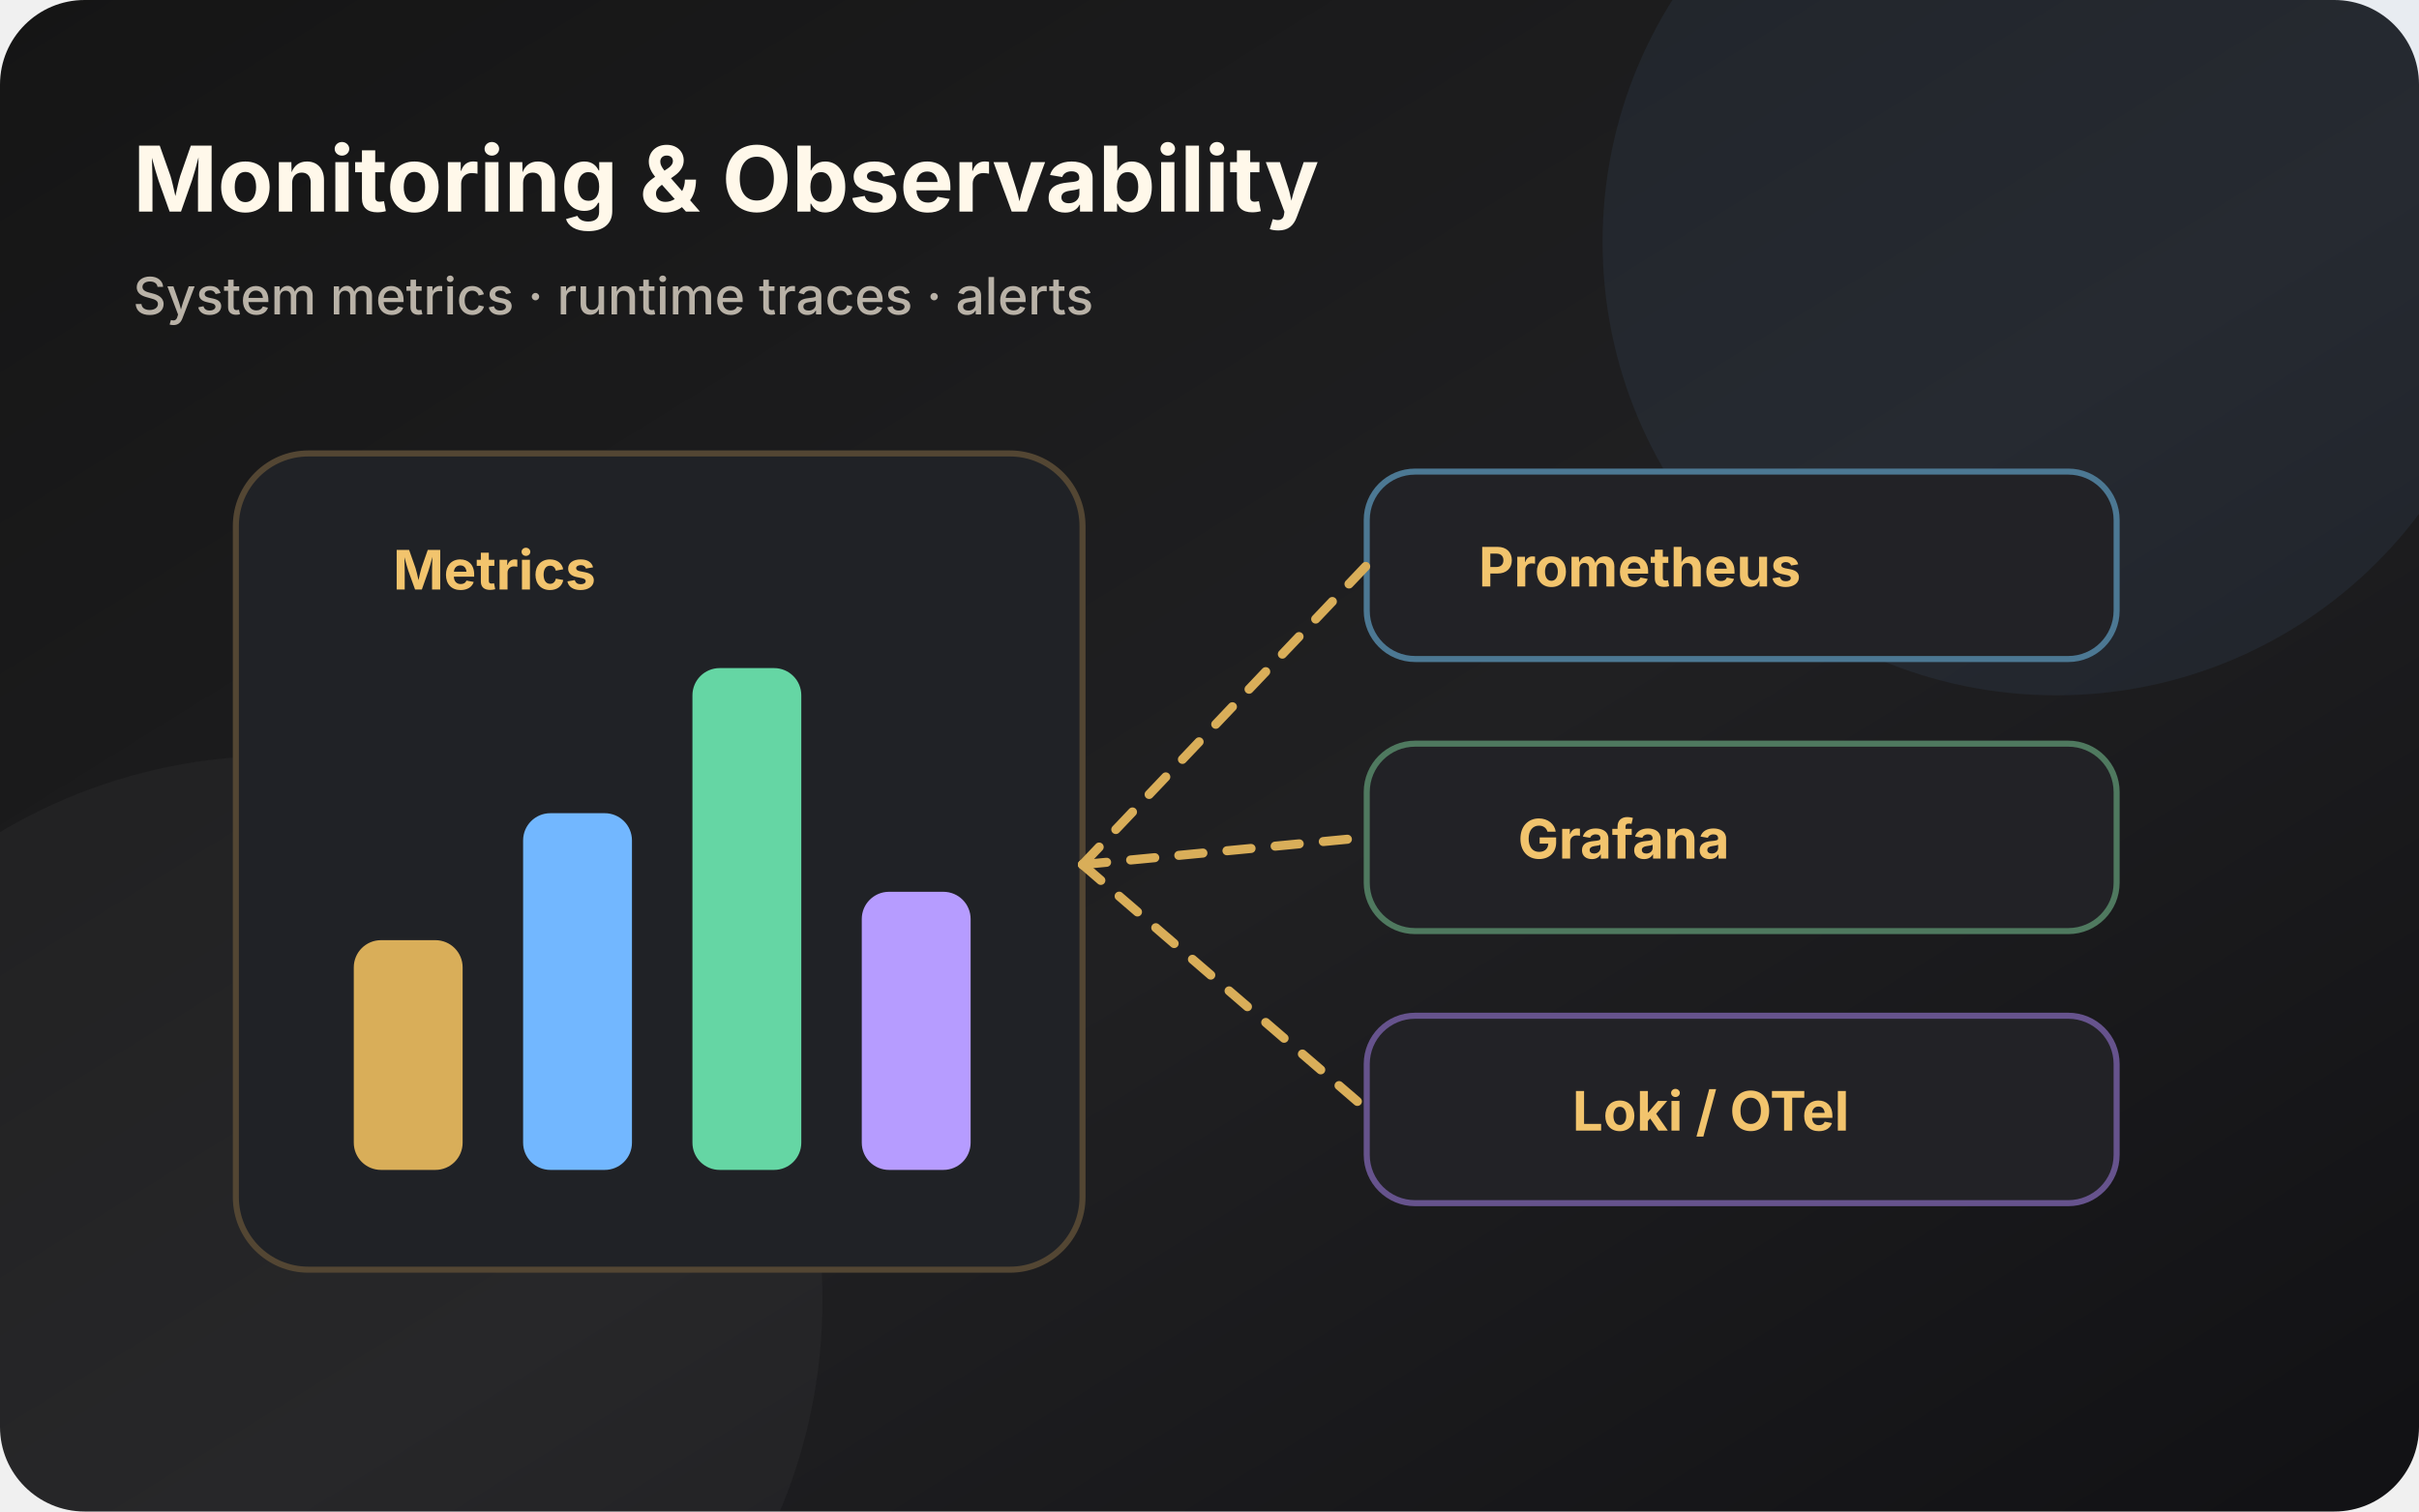
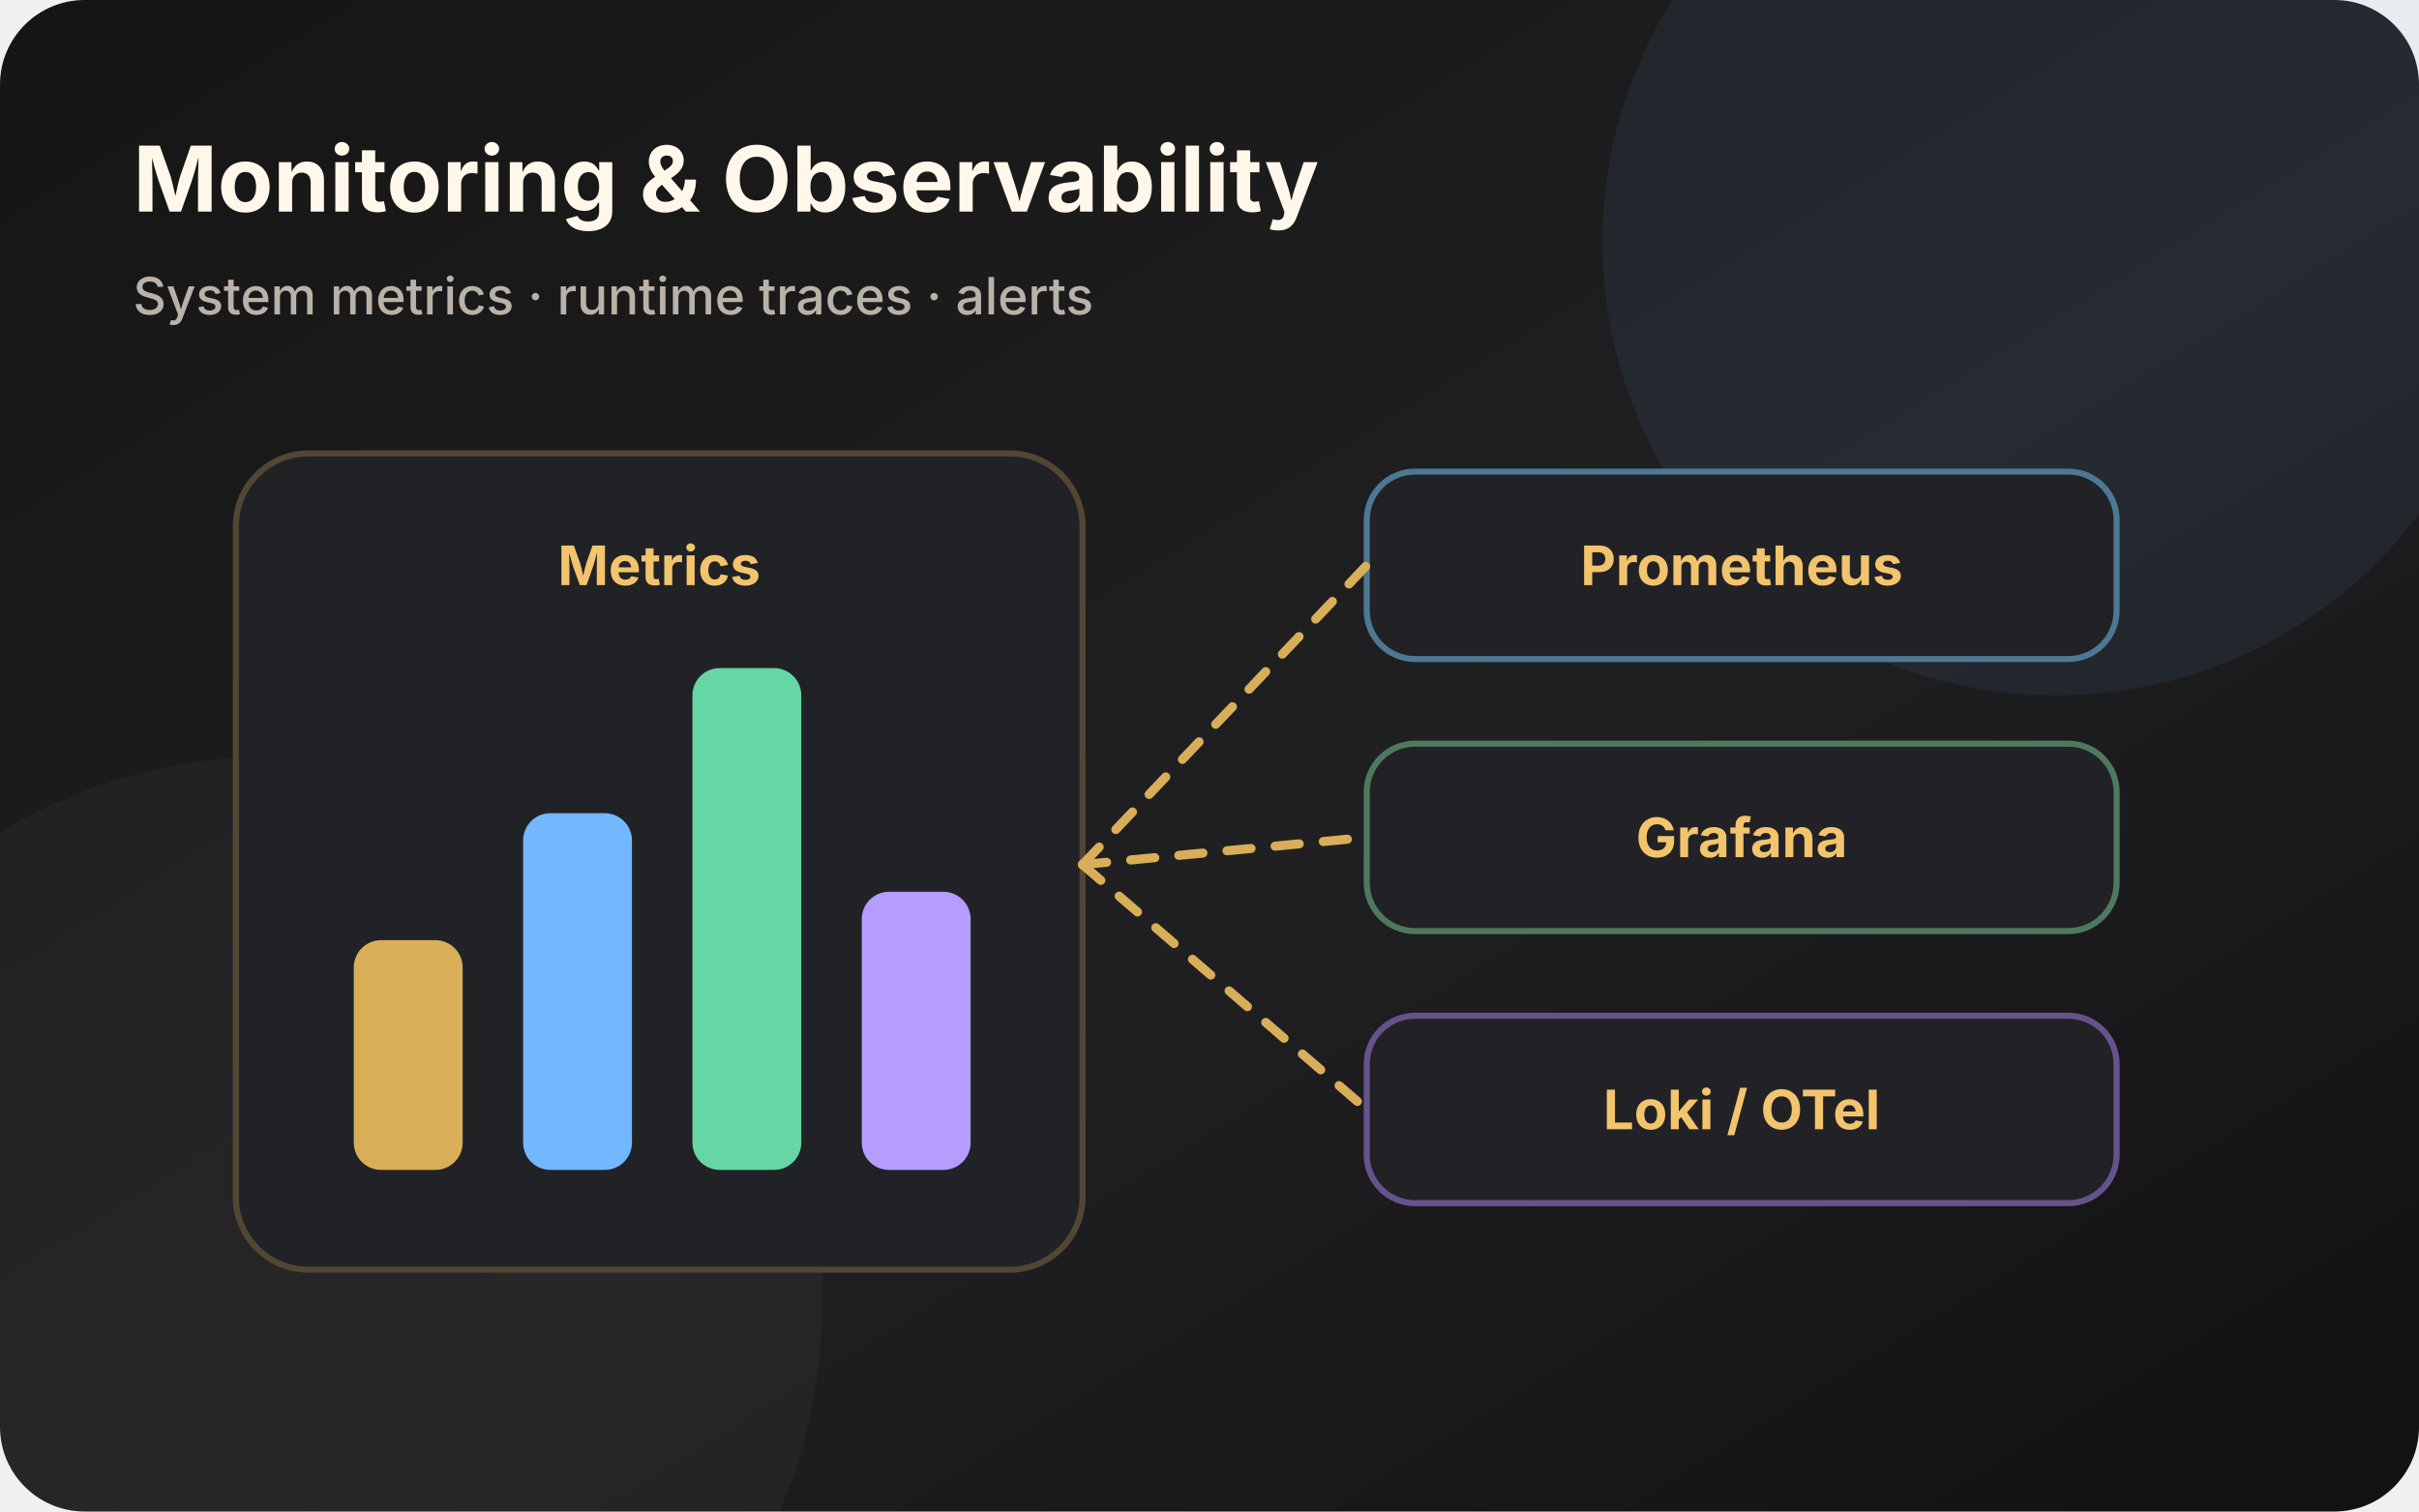
<svg xmlns="http://www.w3.org/2000/svg" width="800" height="500" viewBox="0 0 800 500">
  <defs>
    <linearGradient id="bg" x1="0" y1="0" x2="1" y2="1">
      <stop offset="0" stop-color="#151515" />
      <stop offset="0.55" stop-color="#202022" />
      <stop offset="1" stop-color="#111114" />
    </linearGradient>
    <filter id="softShadow" x="-20%" y="-20%" width="140%" height="140%">
      <feDropShadow dx="0" dy="18" stdDeviation="18" flood-color="#000000" flood-opacity="0.35" />
    </filter>
  </defs>
  <rect width="800" height="500" rx="28" fill="url(#bg)" />
  <circle cx="680" cy="80" r="150" fill="#72b7ff" opacity="0.07" />
  <circle cx="92" cy="430" r="180" fill="#ffffff" opacity="0.035" />
  <text x="44" y="70" fill="#fff8ea" font-size="30" font-weight="750" font-family="Inter, Arial, sans-serif">Monitoring &amp; Observability</text>
  <text x="44" y="104" fill="#b9b2a7" font-size="17" font-weight="500" font-family="Inter, Arial, sans-serif">System metrics · runtime traces · alerts</text>
  <rect x="78" y="150" width="280" height="270" rx="24" fill="#202226" stroke="#534633" stroke-width="2" opacity="1" />
  <rect x="118" y="312" width="34" height="74" rx="8" fill="#d9ae59" stroke="#d9ae59" stroke-width="2" opacity="1" />
  <rect x="174" y="270" width="34" height="116" rx="8" fill="#72b7ff" stroke="#72b7ff" stroke-width="2" opacity="1" />
  <rect x="230" y="222" width="34" height="164" rx="8" fill="#65d6a4" stroke="#65d6a4" stroke-width="2" opacity="1" />
  <rect x="286" y="296" width="34" height="90" rx="8" fill="#b69cff" stroke="#b69cff" stroke-width="2" opacity="1" />
-   <text x="130" y="195" fill="#f2c46d" font-size="18" font-weight="650" font-family="Inter, Arial, sans-serif">Metrics</text>
+   <text x="218" y="187" text-anchor="middle" dominant-baseline="central" fill="#f2c46d" font-size="18" font-weight="650" font-family="Inter, Arial, sans-serif">Metrics</text>
  <rect x="452" y="156" width="248" height="62" rx="16" fill="#222226" stroke="#4c7893" stroke-width="2" opacity="1" />
  <rect x="452" y="246" width="248" height="62" rx="16" fill="#222226" stroke="#4f795f" stroke-width="2" opacity="1" />
  <rect x="452" y="336" width="248" height="62" rx="16" fill="#222226" stroke="#66538d" stroke-width="2" opacity="1" />
-   <text x="489" y="194" fill="#f2c46d" font-size="18" font-weight="650" font-family="Inter, Arial, sans-serif">Prometheus</text>
-   <text x="502" y="284" fill="#f2c46d" font-size="18" font-weight="650" font-family="Inter, Arial, sans-serif">Grafana</text>
-   <text x="520" y="374" fill="#f2c46d" font-size="18" font-weight="650" font-family="Inter, Arial, sans-serif">Loki / OTel</text>
+   <text x="576" y="187" text-anchor="middle" dominant-baseline="central" fill="#f2c46d" font-size="18" font-weight="650" font-family="Inter, Arial, sans-serif">Prometheus</text>
+   <text x="576" y="277" text-anchor="middle" dominant-baseline="central" fill="#f2c46d" font-size="18" font-weight="650" font-family="Inter, Arial, sans-serif">Grafana</text>
+   <text x="576" y="367" text-anchor="middle" dominant-baseline="central" fill="#f2c46d" font-size="18" font-weight="650" font-family="Inter, Arial, sans-serif">Loki / OTel</text>
  <line x1="358" y1="286" x2="452" y2="187" stroke="#d9ae59" stroke-width="3" stroke-linecap="round" stroke-dasharray="8 8" />
  <line x1="358" y1="286" x2="452" y2="277" stroke="#d9ae59" stroke-width="3" stroke-linecap="round" stroke-dasharray="8 8" />
  <line x1="358" y1="286" x2="452" y2="367" stroke="#d9ae59" stroke-width="3" stroke-linecap="round" stroke-dasharray="8 8" />
</svg>
